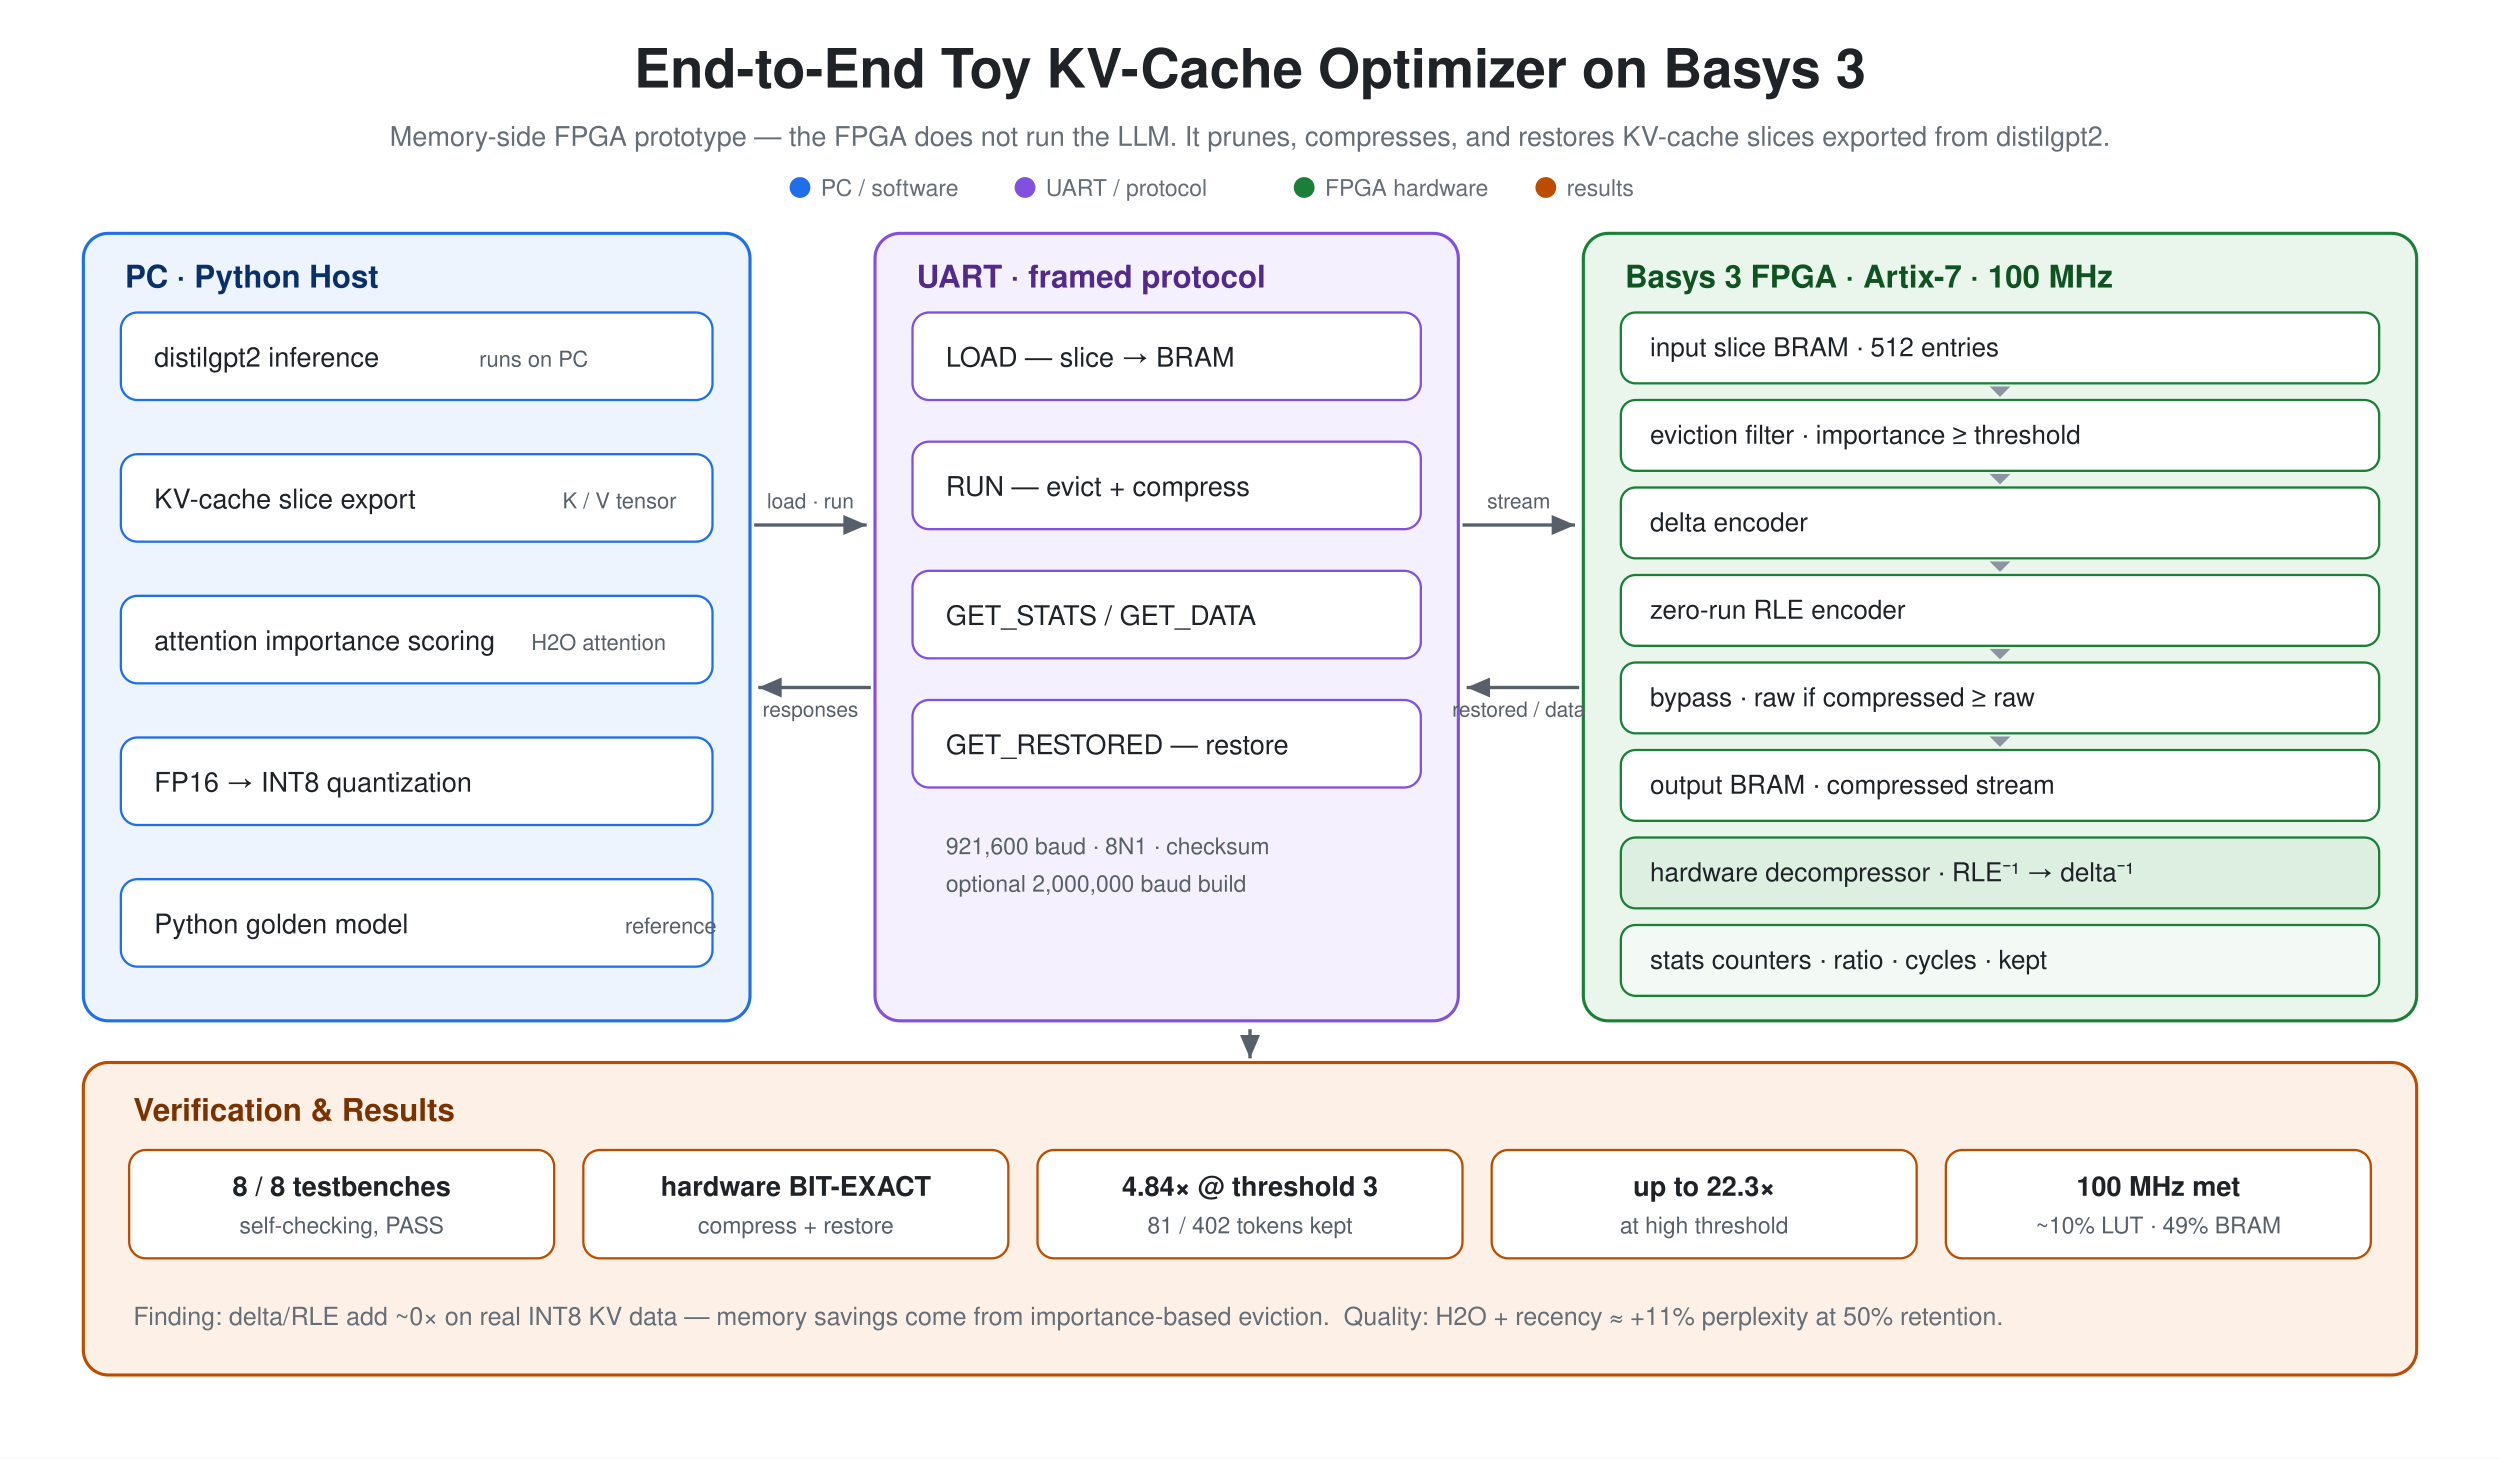
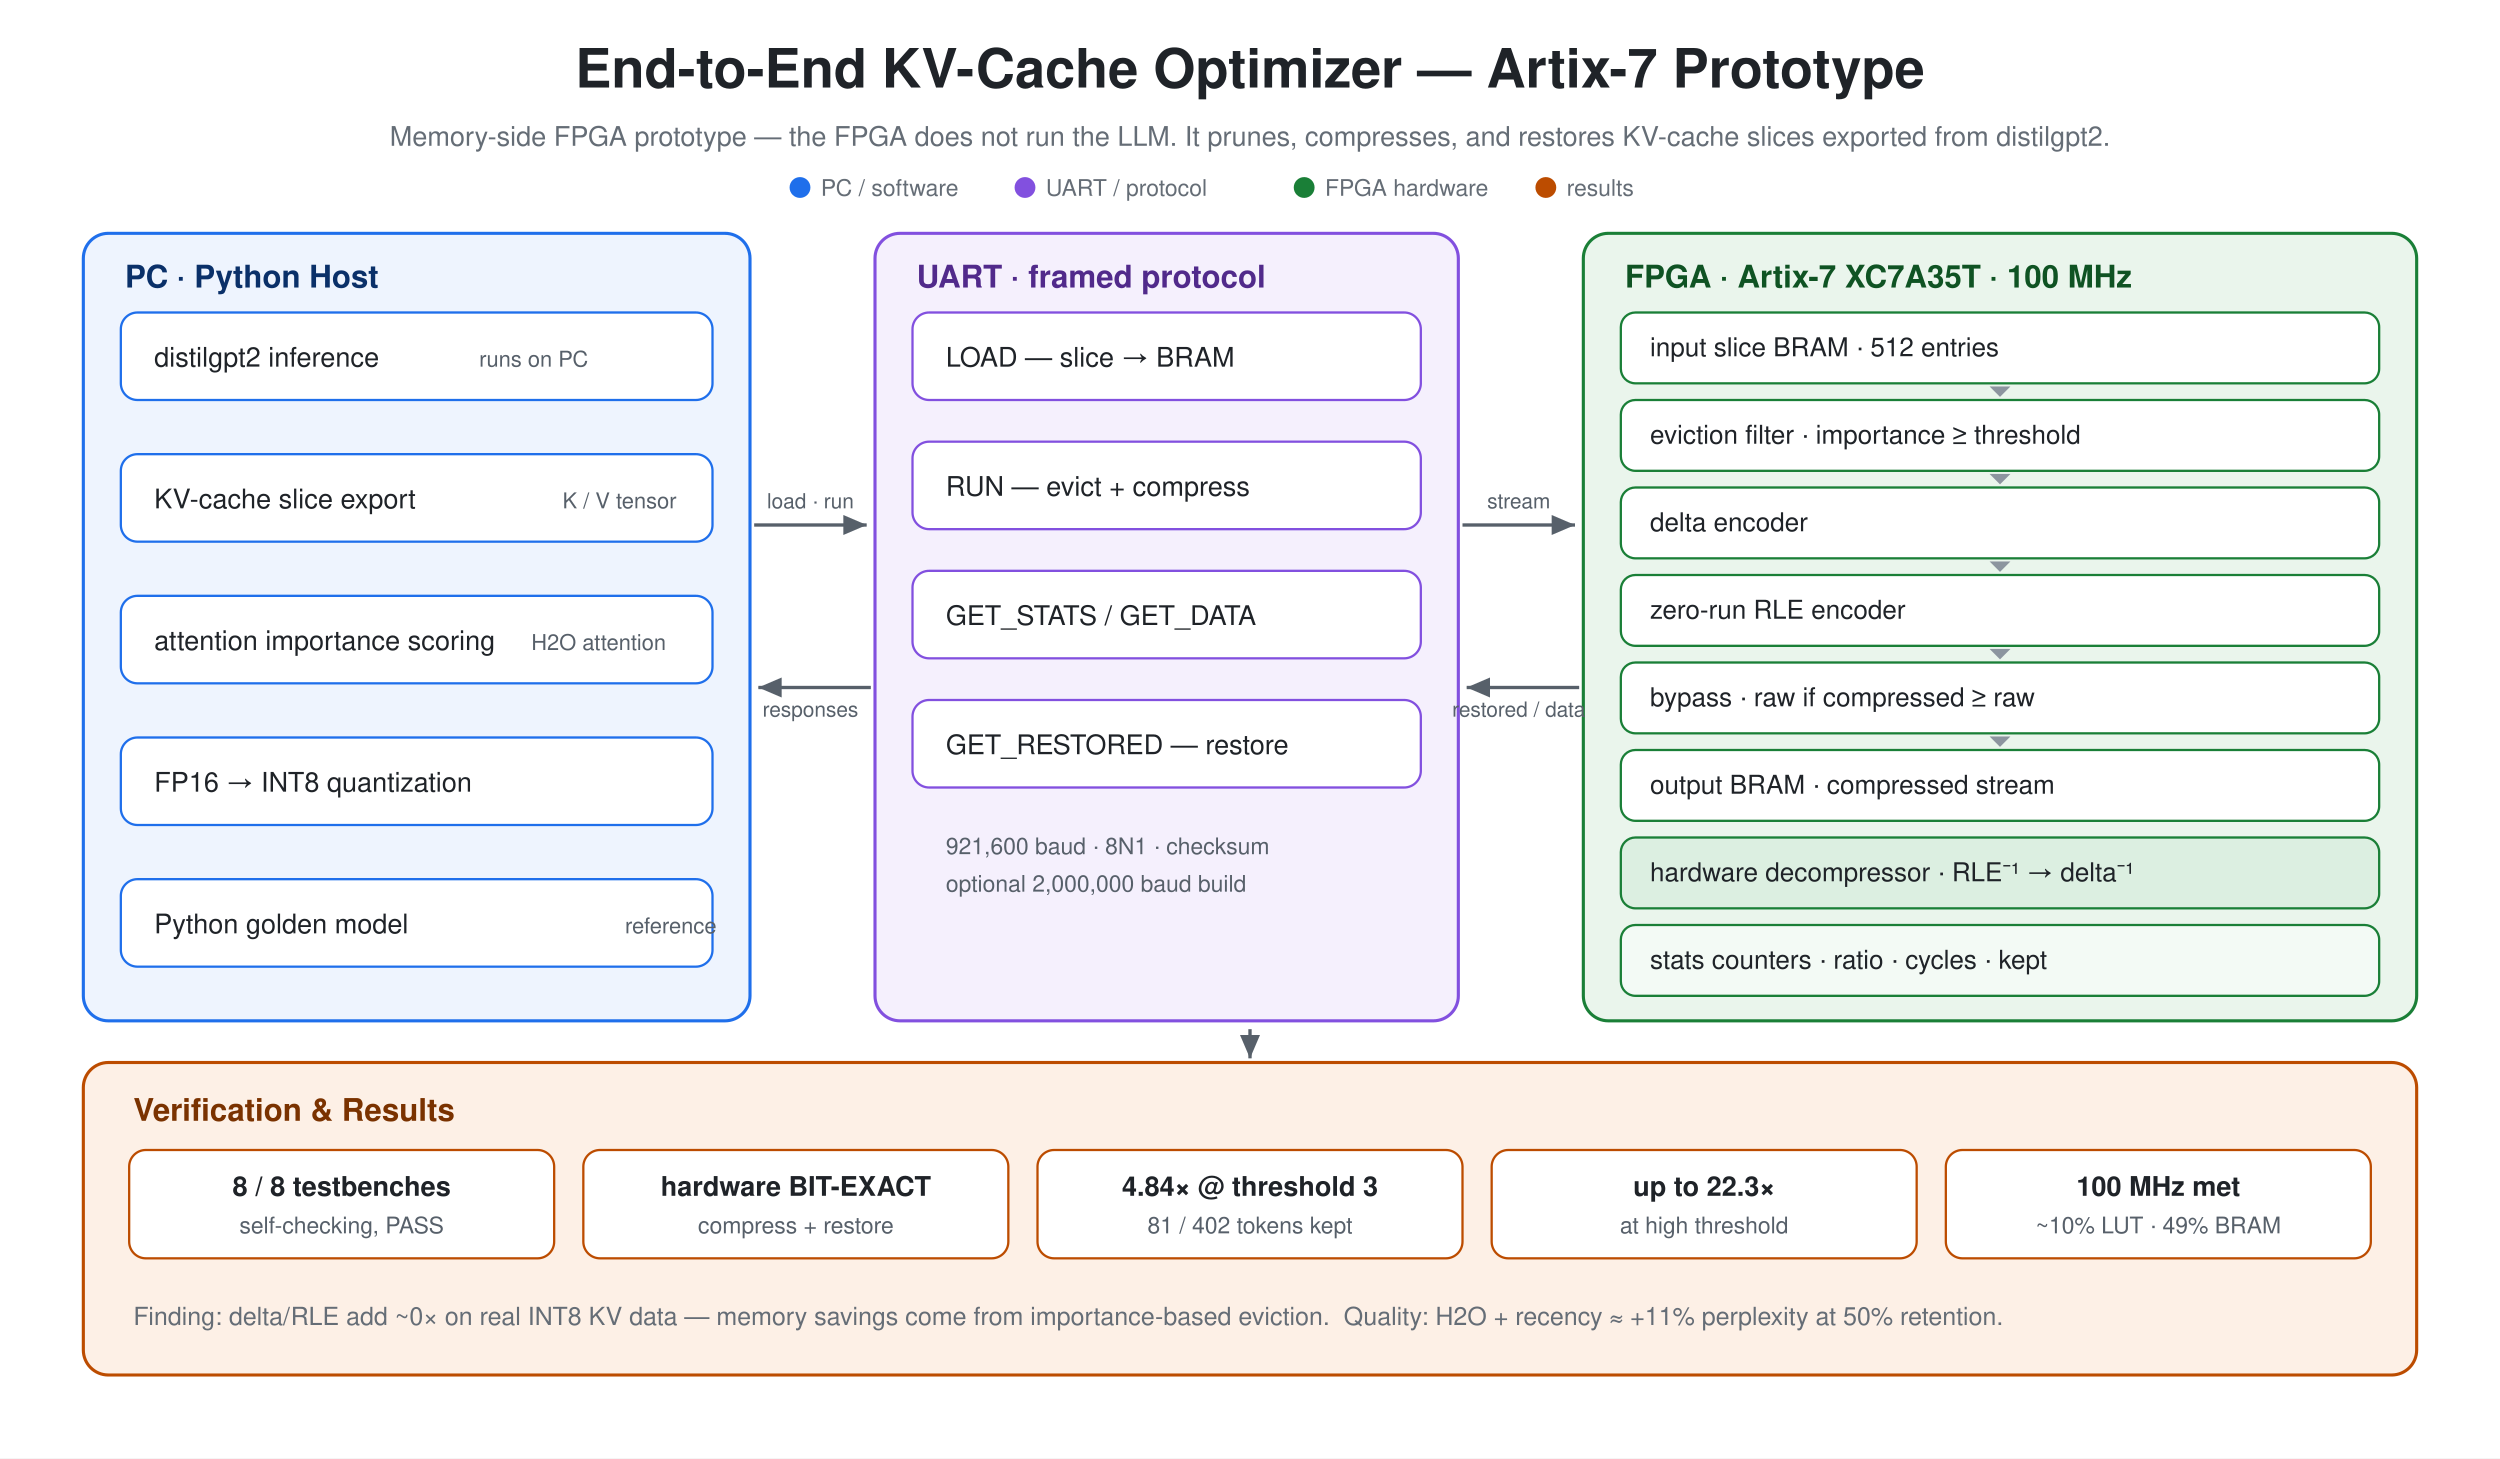
<svg xmlns="http://www.w3.org/2000/svg" viewBox="0 0 1200 700" font-family="'Segoe UI', Helvetica, Arial, sans-serif">
  <defs>
    <marker id="ah" markerWidth="9" markerHeight="9" refX="7" refY="3" orient="auto">
      <path d="M0,0 L7,3 L0,6 Z" fill="#57606a" />
    </marker>
  </defs>
  <rect width="1200" height="700" fill="#ffffff" />
-   <text x="600" y="42" text-anchor="middle" font-size="26" font-weight="700" fill="#1f2328">End-to-End Toy KV-Cache Optimizer on Basys 3</text>
+   <text x="600" y="42" text-anchor="middle" font-size="26" font-weight="700" fill="#1f2328">End-to-End KV-Cache Optimizer — Artix-7 Prototype</text>
  <text x="600" y="70" text-anchor="middle" font-size="13" fill="#656d76">Memory-side FPGA prototype — the FPGA does not run the LLM. It prunes, compresses, and restores KV-cache slices exported from distilgpt2.</text>
  <g font-size="11" fill="#656d76">
    <circle cx="384" cy="90" r="5" fill="#1f6feb" />
    <text x="394" y="94">PC / software</text>
    <circle cx="492" cy="90" r="5" fill="#8250df" />
    <text x="502" y="94">UART / protocol</text>
    <circle cx="626" cy="90" r="5" fill="#1a7f37" />
    <text x="636" y="94">FPGA hardware</text>
    <circle cx="742" cy="90" r="5" fill="#bc4c00" />
    <text x="752" y="94">results</text>
  </g>
  <rect x="40" y="112" width="320" height="378" rx="12" fill="#eef4fe" stroke="#1f6feb" stroke-width="1.5" />
  <text x="60" y="138" font-size="15" font-weight="700" fill="#0a3069">PC · Python Host</text>
  <g fill="#ffffff" stroke="#1f6feb" stroke-width="1.1">
    <rect x="58" y="150" width="284" height="42" rx="8" />
    <rect x="58" y="218" width="284" height="42" rx="8" />
    <rect x="58" y="286" width="284" height="42" rx="8" />
    <rect x="58" y="354" width="284" height="42" rx="8" />
    <rect x="58" y="422" width="284" height="42" rx="8" />
  </g>
  <g font-size="13" fill="#1f2328">
    <text x="74" y="176">distilgpt2 inference</text>
    <text x="74" y="244">KV-cache slice export</text>
    <text x="74" y="312">attention importance scoring</text>
    <text x="74" y="380">FP16 → INT8 quantization</text>
    <text x="74" y="448">Python golden model</text>
  </g>
  <g font-size="10.5" fill="#57606a">
    <text x="230" y="176">runs on PC</text>
    <text x="270" y="244">K / V tensor</text>
    <text x="255" y="312">H2O attention</text>
    <text x="300" y="448">reference</text>
  </g>
  <rect x="420" y="112" width="280" height="378" rx="12" fill="#f5f0fd" stroke="#8250df" stroke-width="1.5" />
  <text x="440" y="138" font-size="15" font-weight="700" fill="#512a8b">UART · framed protocol</text>
  <g fill="#ffffff" stroke="#8250df" stroke-width="1.1">
    <rect x="438" y="150" width="244" height="42" rx="8" />
    <rect x="438" y="212" width="244" height="42" rx="8" />
    <rect x="438" y="274" width="244" height="42" rx="8" />
    <rect x="438" y="336" width="244" height="42" rx="8" />
  </g>
  <g font-size="13" fill="#1f2328">
    <text x="454" y="176">LOAD — slice → BRAM</text>
    <text x="454" y="238">RUN — evict + compress</text>
    <text x="454" y="300">GET_STATS / GET_DATA</text>
    <text x="454" y="362">GET_RESTORED — restore</text>
  </g>
  <text x="454" y="410" font-size="11" fill="#57606a">921,600 baud · 8N1 · checksum</text>
  <text x="454" y="428" font-size="11" fill="#57606a">optional 2,000,000 baud build</text>
  <rect x="760" y="112" width="400" height="378" rx="12" fill="#eaf5ec" stroke="#1a7f37" stroke-width="1.5" />
-   <text x="780" y="138" font-size="15" font-weight="700" fill="#0f5323">Basys 3 FPGA · Artix-7 · 100 MHz</text>
+   <text x="780" y="138" font-size="15" font-weight="700" fill="#0f5323">FPGA · Artix-7 XC7A35T · 100 MHz</text>
  <g fill="#ffffff" stroke="#1a7f37" stroke-width="1.1">
    <rect x="778" y="150" width="364" height="34" rx="7" />
    <rect x="778" y="192" width="364" height="34" rx="7" />
    <rect x="778" y="234" width="364" height="34" rx="7" />
    <rect x="778" y="276" width="364" height="34" rx="7" />
    <rect x="778" y="318" width="364" height="34" rx="7" />
    <rect x="778" y="360" width="364" height="34" rx="7" />
  </g>
  <rect x="778" y="402" width="364" height="34" rx="7" fill="#dcefe1" stroke="#1a7f37" stroke-width="1.1" />
  <rect x="778" y="444" width="364" height="34" rx="7" fill="#f3faf5" stroke="#1a7f37" stroke-width="1.1" />
  <g font-size="12.5" fill="#1f2328">
    <text x="792" y="171">input slice BRAM · 512 entries</text>
    <text x="792" y="213">eviction filter · importance ≥ threshold</text>
    <text x="792" y="255">delta encoder</text>
    <text x="792" y="297">zero-run RLE encoder</text>
    <text x="792" y="339">bypass · raw if compressed ≥ raw</text>
    <text x="792" y="381">output BRAM · compressed stream</text>
    <text x="792" y="423">hardware decompressor · RLE⁻¹ → delta⁻¹</text>
    <text x="792" y="465">stats counters · ratio · cycles · kept</text>
  </g>
  <g fill="#8c959f">
    <path d="M955,185.5 L965,185.5 L960,190.5 Z" />
    <path d="M955,227.5 L965,227.5 L960,232.5 Z" />
    <path d="M955,269.5 L965,269.5 L960,274.5 Z" />
    <path d="M955,311.5 L965,311.5 L960,316.5 Z" />
    <path d="M955,353.5 L965,353.5 L960,358.5 Z" />
  </g>
  <g stroke="#57606a" stroke-width="1.6">
    <line x1="362" y1="252" x2="416" y2="252" marker-end="url(#ah)" />
    <line x1="418" y1="330" x2="364" y2="330" marker-end="url(#ah)" />
    <line x1="702" y1="252" x2="756" y2="252" marker-end="url(#ah)" />
    <line x1="758" y1="330" x2="704" y2="330" marker-end="url(#ah)" />
  </g>
  <g font-size="10" fill="#57606a" text-anchor="middle">
    <text x="389" y="244">load · run</text>
    <text x="389" y="344">responses</text>
    <text x="729" y="244">stream</text>
    <text x="729" y="344">restored / data</text>
  </g>
  <line x1="600" y1="494" x2="600" y2="508" stroke="#57606a" stroke-width="1.6" marker-end="url(#ah)" />
  <rect x="40" y="510" width="1120" height="150" rx="12" fill="#fdf0e6" stroke="#bc4c00" stroke-width="1.5" />
  <text x="64" y="538" font-size="15" font-weight="700" fill="#7a3200">Verification &amp; Results</text>
  <g fill="#ffffff" stroke="#bc4c00" stroke-width="1.1">
    <rect x="62" y="552" width="204" height="52" rx="8" />
    <rect x="280" y="552" width="204" height="52" rx="8" />
    <rect x="498" y="552" width="204" height="52" rx="8" />
    <rect x="716" y="552" width="204" height="52" rx="8" />
    <rect x="934" y="552" width="204" height="52" rx="8" />
  </g>
  <g text-anchor="middle">
    <text x="164" y="574" font-size="13" font-weight="700" fill="#1f2328">8 / 8 testbenches</text>
    <text x="164" y="592" font-size="11" fill="#57606a">self-checking, PASS</text>
    <text x="382" y="574" font-size="13" font-weight="700" fill="#1f2328">hardware BIT-EXACT</text>
    <text x="382" y="592" font-size="11" fill="#57606a">compress + restore</text>
    <text x="600" y="574" font-size="13" font-weight="700" fill="#1f2328">4.84× @ threshold 3</text>
    <text x="600" y="592" font-size="11" fill="#57606a">81 / 402 tokens kept</text>
    <text x="818" y="574" font-size="13" font-weight="700" fill="#1f2328">up to 22.3×</text>
    <text x="818" y="592" font-size="11" fill="#57606a">at high threshold</text>
    <text x="1036" y="574" font-size="13" font-weight="700" fill="#1f2328">100 MHz met</text>
    <text x="1036" y="592" font-size="11" fill="#57606a">~10% LUT · 49% BRAM</text>
  </g>
  <text x="64" y="636" font-size="12" fill="#656d76">Finding: delta/RLE add ~0× on real INT8 KV data — memory savings come from importance-based eviction.  Quality: H2O + recency ≈ +11% perplexity at 50% retention.</text>
</svg>
